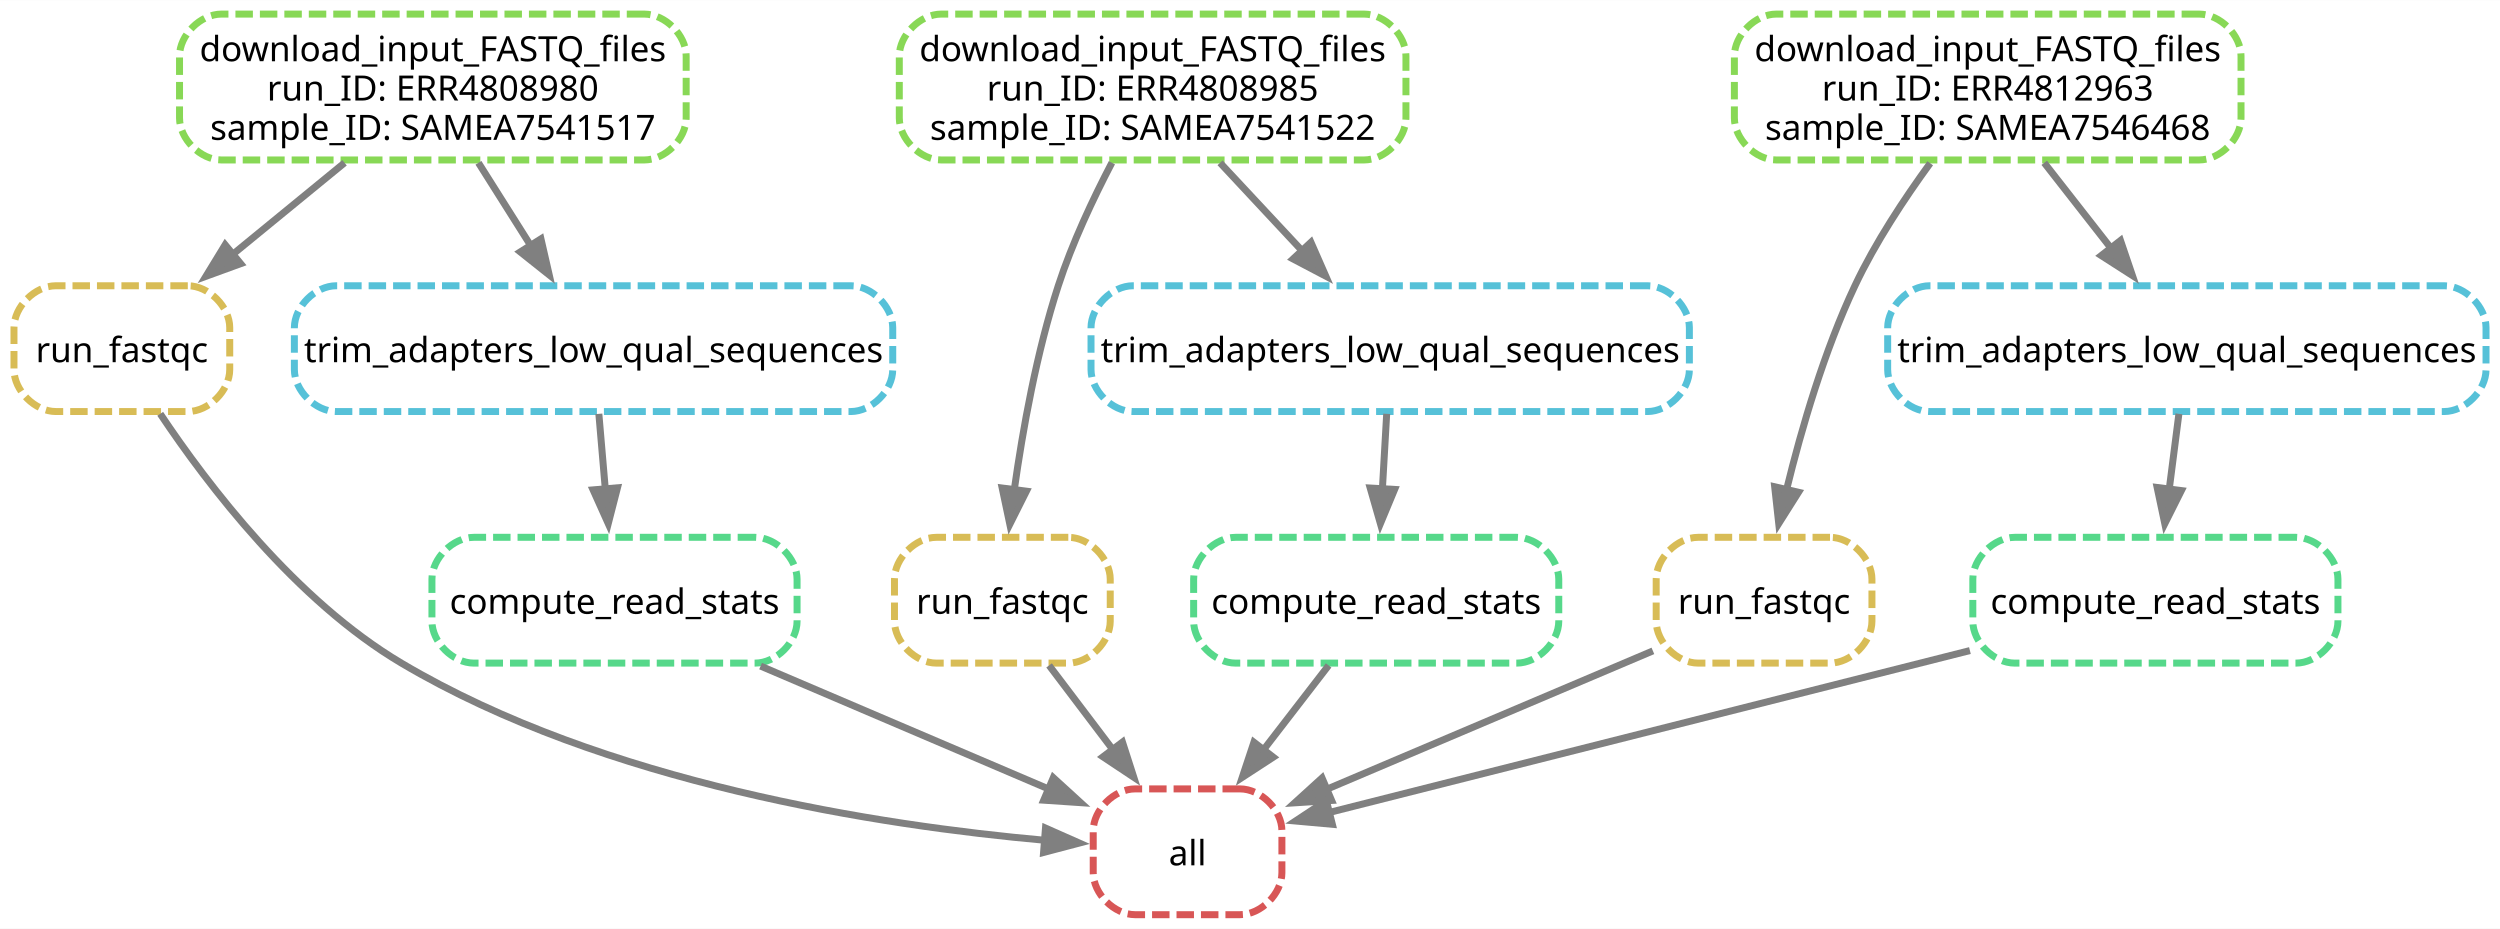
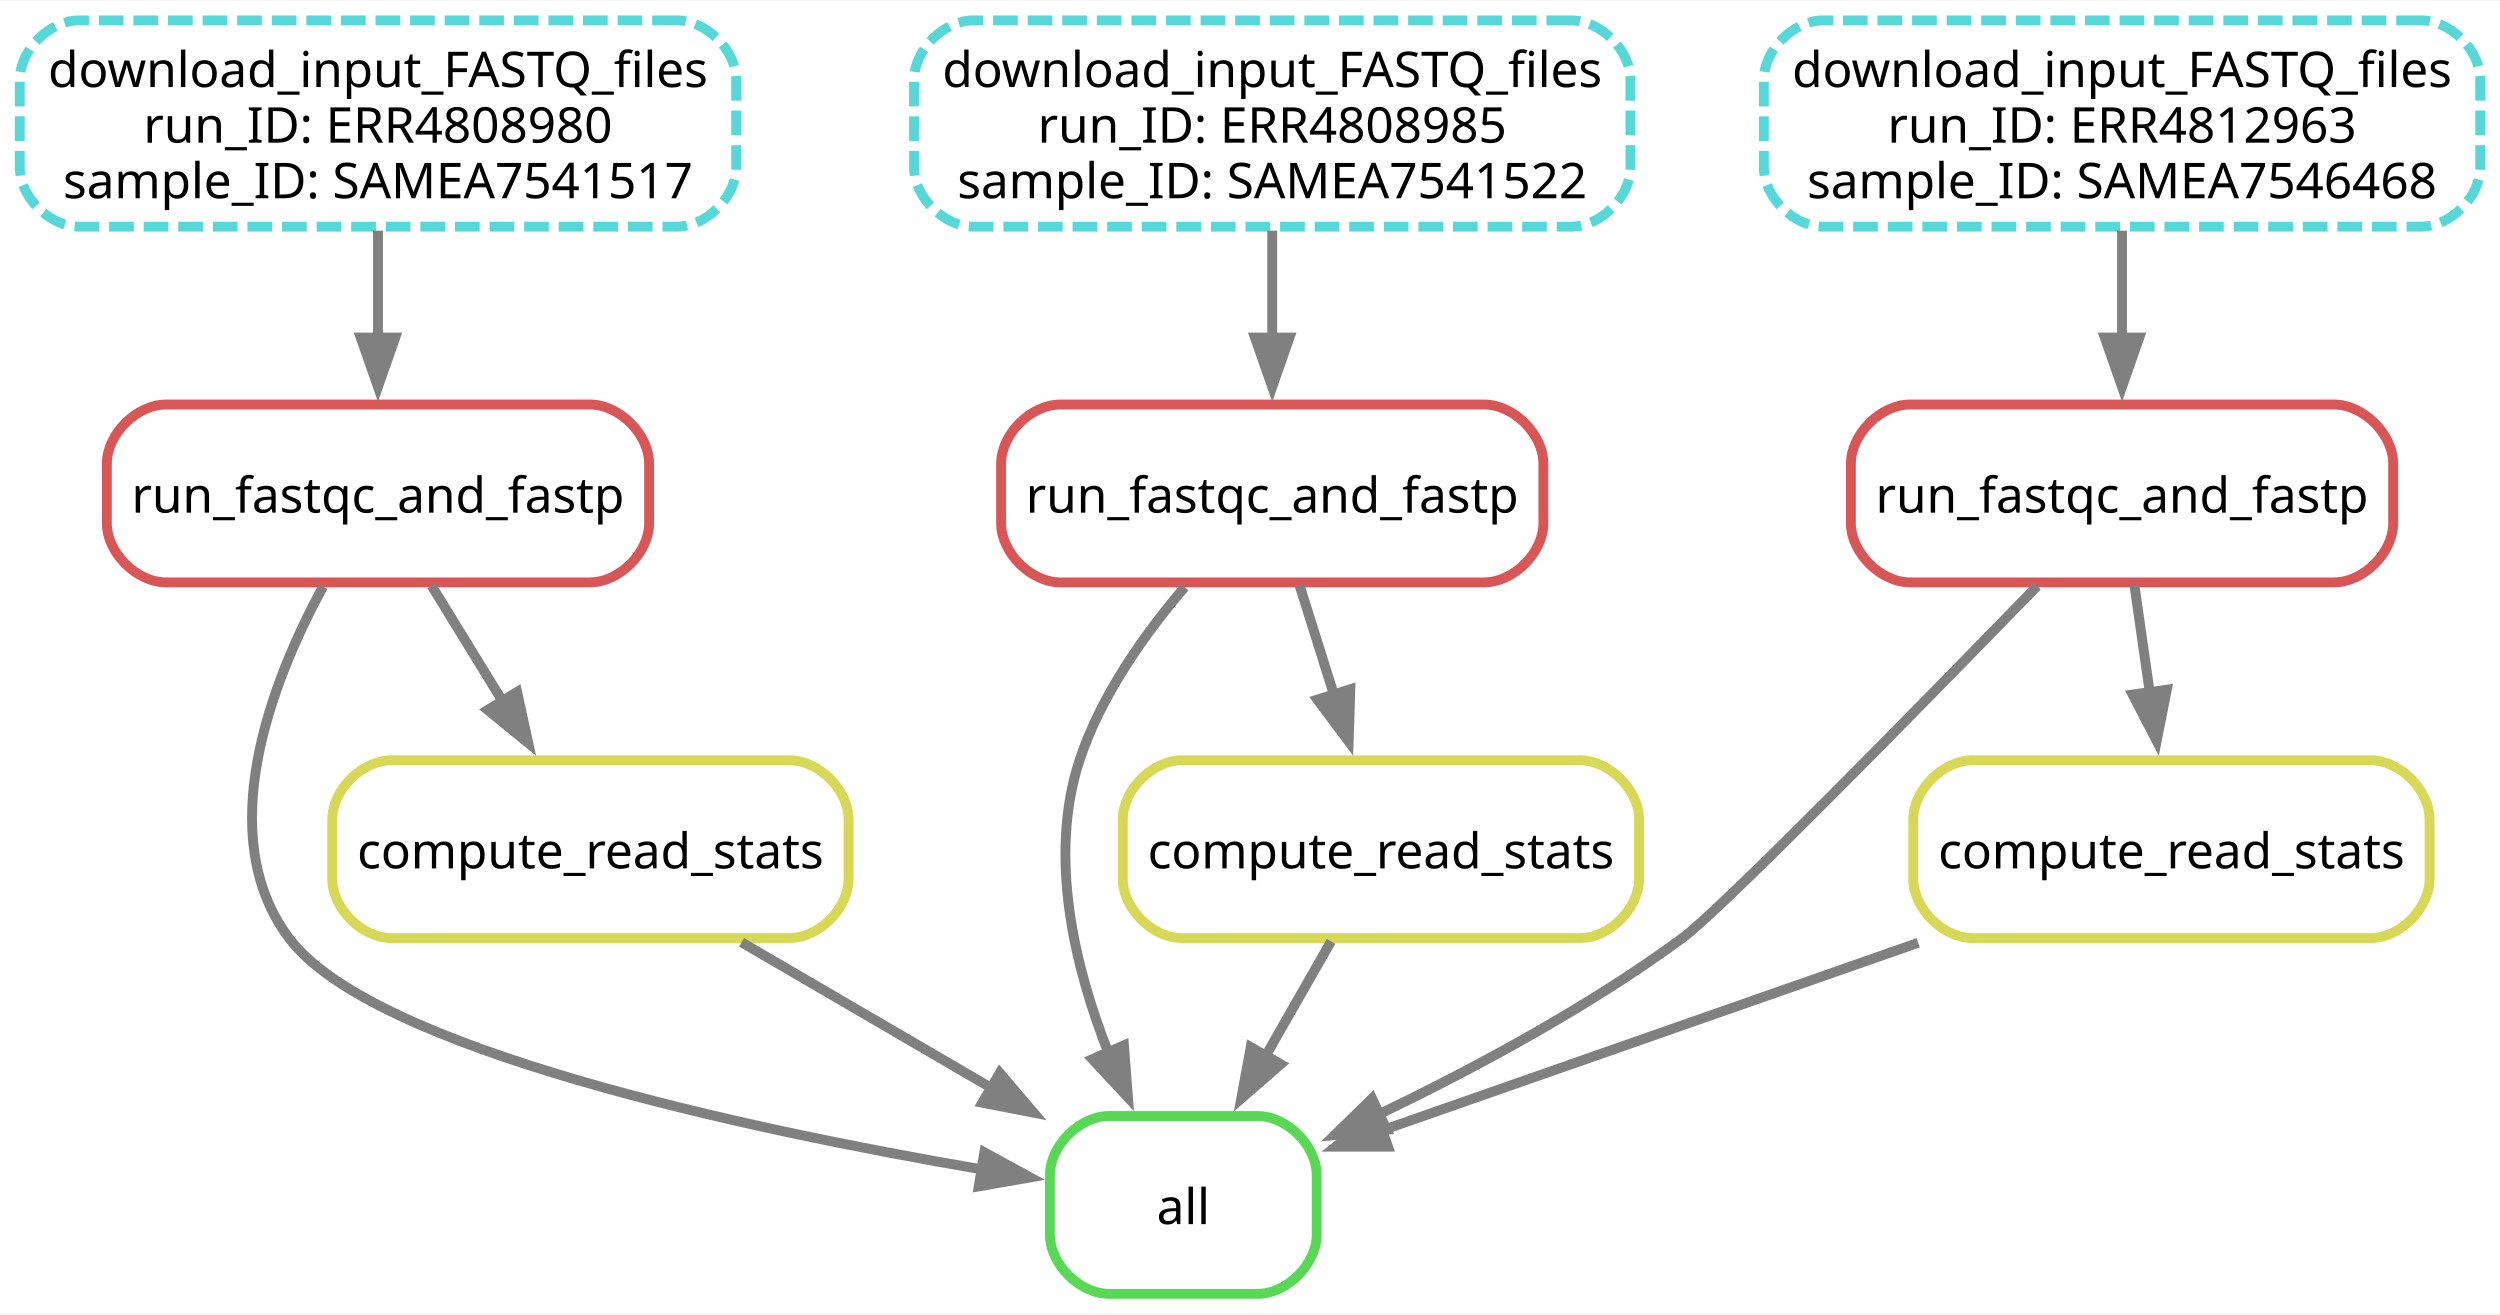
- <svg xmlns="http://www.w3.org/2000/svg" width="716pt" height="266pt" viewBox="0.00 0.00 715.50 265.75">
+ <svg xmlns="http://www.w3.org/2000/svg" width="506pt" height="266pt" viewBox="0.00 0.00 506.00 265.75">
  <g id="graph0" class="graph" transform="scale(1 1) rotate(0) translate(4 261.75)">
-     <polygon fill="white" stroke="none" points="-4,4 -4,-261.75 711.5,-261.75 711.5,4 -4,4" />
+     <polygon fill="white" stroke="none" points="-4,4 -4,-261.75 502,-261.75 502,4 -4,4" />
    <g id="node1" class="node">
-       <path fill="none" stroke="#d85656" stroke-width="2" stroke-dasharray="5,2" d="M350.88,-36C350.88,-36 320.88,-36 320.88,-36 314.88,-36 308.88,-30 308.88,-24 308.88,-24 308.88,-12 308.88,-12 308.88,-6 314.88,0 320.88,0 320.88,0 350.88,0 350.88,0 356.88,0 362.88,-6 362.88,-12 362.88,-12 362.88,-24 362.88,-24 362.88,-30 356.88,-36 350.88,-36" />
-       <text text-anchor="middle" x="335.88" y="-14.12" font-family="sans" font-size="10.00">all</text>
+       <path fill="none" stroke="#59d856" stroke-width="2" d="M250.5,-36C250.5,-36 220.5,-36 220.5,-36 214.5,-36 208.5,-30 208.5,-24 208.5,-24 208.5,-12 208.5,-12 208.5,-6 214.5,0 220.5,0 220.5,0 250.5,0 250.5,0 256.5,0 262.5,-6 262.5,-12 262.5,-12 262.5,-24 262.5,-24 262.5,-30 256.5,-36 250.5,-36" />
+       <text text-anchor="middle" x="235.5" y="-14.12" font-family="sans" font-size="10.00">all</text>
    </g>
    <g id="node2" class="node">
-       <path fill="none" stroke="#d8bc56" stroke-width="2" stroke-dasharray="5,2" d="M49.75,-180C49.75,-180 12,-180 12,-180 6,-180 0,-174 0,-168 0,-168 0,-156 0,-156 0,-150 6,-144 12,-144 12,-144 49.75,-144 49.75,-144 55.75,-144 61.75,-150 61.75,-156 61.75,-156 61.75,-168 61.75,-168 61.75,-174 55.75,-180 49.75,-180" />
-       <text text-anchor="middle" x="30.88" y="-158.12" font-family="sans" font-size="10.00">run_fastqc</text>
+       <path fill="none" stroke="#d85656" stroke-width="2" d="M115.38,-180C115.38,-180 29.62,-180 29.62,-180 23.62,-180 17.62,-174 17.62,-168 17.62,-168 17.62,-156 17.62,-156 17.62,-150 23.62,-144 29.62,-144 29.62,-144 115.38,-144 115.38,-144 121.38,-144 127.38,-150 127.38,-156 127.38,-156 127.38,-168 127.38,-168 127.38,-174 121.38,-180 115.38,-180" />
+       <text text-anchor="middle" x="72.5" y="-158.12" font-family="sans" font-size="10.00">run_fastqc_and_fastp</text>
    </g>
    <g id="edge1" class="edge">
-       <path fill="none" stroke="grey" stroke-width="2" d="M41.85,-143.35C55.48,-122.95 80.67,-89.9 110.88,-72 168.97,-37.57 247.92,-25.5 295.19,-21.28" />
-       <polygon fill="grey" stroke="grey" stroke-width="2" points="295.22,-24.79 304.91,-20.5 294.67,-17.81 295.22,-24.79" />
+       <path fill="none" stroke="grey" stroke-width="2" d="M61.38,-143.15C50.89,-123.77 38.9,-92.82 54.5,-72 71.32,-49.54 146.75,-33.4 194.76,-25.18" />
+       <polygon fill="grey" stroke="grey" stroke-width="2" points="195.23,-28.65 204.52,-23.57 194.09,-21.75 195.23,-28.65" />
+     </g>
+     <g id="node8" class="node">
+       <path fill="none" stroke="#d6d856" stroke-width="2" d="M155.75,-108C155.75,-108 75.25,-108 75.25,-108 69.25,-108 63.25,-102 63.25,-96 63.25,-96 63.25,-84 63.25,-84 63.25,-78 69.25,-72 75.25,-72 75.25,-72 155.75,-72 155.75,-72 161.75,-72 167.75,-78 167.75,-84 167.75,-84 167.75,-96 167.75,-96 167.75,-102 161.75,-108 155.75,-108" />
+       <text text-anchor="middle" x="115.5" y="-86.12" font-family="sans" font-size="10.00">compute_read_stats</text>
+     </g>
+     <g id="edge10" class="edge">
+       <path fill="none" stroke="grey" stroke-width="2" d="M83.35,-143.34C87.75,-136.18 92.94,-127.73 97.85,-119.73" />
+       <polygon fill="grey" stroke="grey" stroke-width="2" points="100.67,-121.83 102.92,-111.48 94.7,-118.17 100.67,-121.83" />
    </g>
    <g id="node3" class="node">
-       <path fill="none" stroke="#88d856" stroke-width="2" stroke-dasharray="5,2" d="M180.38,-257.75C180.38,-257.75 59.38,-257.75 59.38,-257.75 53.38,-257.75 47.38,-251.75 47.38,-245.75 47.38,-245.75 47.38,-228 47.38,-228 47.38,-222 53.38,-216 59.38,-216 59.38,-216 180.38,-216 180.38,-216 186.38,-216 192.38,-222 192.38,-228 192.38,-228 192.38,-245.75 192.38,-245.75 192.38,-251.75 186.38,-257.75 180.38,-257.75" />
-       <text text-anchor="middle" x="119.88" y="-244.25" font-family="sans" font-size="10.00">download_input_FASTQ_files</text>
-       <text text-anchor="middle" x="119.88" y="-233" font-family="sans" font-size="10.00">run_ID: ERR4808980</text>
-       <text text-anchor="middle" x="119.88" y="-221.75" font-family="sans" font-size="10.00">sample_ID: SAMEA7541517</text>
+       <path fill="none" stroke="#56d8d8" stroke-width="2" stroke-dasharray="5,2" d="M133,-257.75C133,-257.75 12,-257.75 12,-257.75 6,-257.75 0,-251.75 0,-245.75 0,-245.75 0,-228 0,-228 0,-222 6,-216 12,-216 12,-216 133,-216 133,-216 139,-216 145,-222 145,-228 145,-228 145,-245.75 145,-245.75 145,-251.75 139,-257.75 133,-257.75" />
+       <text text-anchor="middle" x="72.5" y="-244.25" font-family="sans" font-size="10.00">download_input_FASTQ_files</text>
+       <text text-anchor="middle" x="72.5" y="-233" font-family="sans" font-size="10.00">run_ID: ERR4808980</text>
+       <text text-anchor="middle" x="72.5" y="-221.75" font-family="sans" font-size="10.00">sample_ID: SAMEA7541517</text>
    </g>
    <g id="edge7" class="edge">
-       <path fill="none" stroke="grey" stroke-width="2" d="M94.61,-215.19C84.67,-207.04 73.13,-197.6 62.64,-189.01" />
-       <polygon fill="grey" stroke="grey" stroke-width="2" points="64.88,-186.32 54.92,-182.69 60.44,-191.73 64.88,-186.32" />
+       <path fill="none" stroke="grey" stroke-width="2" d="M72.5,-215.19C72.5,-208.43 72.5,-200.79 72.5,-193.47" />
+       <polygon fill="grey" stroke="grey" stroke-width="2" points="76,-193.56 72.5,-183.56 69,-193.56 76,-193.56" />
+     </g>
+     <g id="node4" class="node">
+       <path fill="none" stroke="#d85656" stroke-width="2" d="M296.38,-180C296.38,-180 210.62,-180 210.62,-180 204.62,-180 198.62,-174 198.62,-168 198.62,-168 198.62,-156 198.62,-156 198.62,-150 204.62,-144 210.62,-144 210.62,-144 296.38,-144 296.38,-144 302.38,-144 308.38,-150 308.38,-156 308.38,-156 308.38,-168 308.38,-168 308.38,-174 302.38,-180 296.38,-180" />
+       <text text-anchor="middle" x="253.5" y="-158.12" font-family="sans" font-size="10.00">run_fastqc_and_fastp</text>
+     </g>
+     <g id="edge2" class="edge">
+       <path fill="none" stroke="grey" stroke-width="2" d="M235.79,-143.05C227.61,-133.48 218.78,-121.03 214.5,-108 208.12,-88.58 213.47,-66.18 220.37,-48.71" />
+       <polygon fill="grey" stroke="grey" stroke-width="2" points="223.49,-50.31 224.3,-39.75 217.08,-47.5 223.49,-50.31" />
    </g>
    <g id="node9" class="node">
-       <path fill="none" stroke="#56c1d8" stroke-width="2" stroke-dasharray="5,2" d="M239.5,-180C239.5,-180 92.25,-180 92.25,-180 86.25,-180 80.25,-174 80.25,-168 80.25,-168 80.25,-156 80.25,-156 80.25,-150 86.25,-144 92.25,-144 92.25,-144 239.5,-144 239.5,-144 245.5,-144 251.5,-150 251.5,-156 251.5,-156 251.5,-168 251.5,-168 251.5,-174 245.5,-180 239.5,-180" />
-       <text text-anchor="middle" x="165.88" y="-158.12" font-family="sans" font-size="10.00">trim_adapters_low_qual_sequences</text>
+       <path fill="none" stroke="#d6d856" stroke-width="2" d="M315.75,-108C315.75,-108 235.25,-108 235.25,-108 229.25,-108 223.25,-102 223.25,-96 223.25,-96 223.25,-84 223.25,-84 223.25,-78 229.25,-72 235.25,-72 235.25,-72 315.75,-72 315.75,-72 321.75,-72 327.75,-78 327.75,-84 327.75,-84 327.75,-96 327.75,-96 327.75,-102 321.75,-108 315.75,-108" />
+       <text text-anchor="middle" x="275.5" y="-86.12" font-family="sans" font-size="10.00">compute_read_stats</text>
    </g>
    <g id="edge11" class="edge">
-       <path fill="none" stroke="grey" stroke-width="2" d="M132.93,-215.19C137.57,-207.84 142.88,-199.43 147.86,-191.54" />
-       <polygon fill="grey" stroke="grey" stroke-width="2" points="150.82,-193.42 153.19,-183.09 144.9,-189.68 150.82,-193.42" />
-     </g>
-     <g id="node4" class="node">
-       <path fill="none" stroke="#d8bc56" stroke-width="2" stroke-dasharray="5,2" d="M301.75,-108C301.75,-108 264,-108 264,-108 258,-108 252,-102 252,-96 252,-96 252,-84 252,-84 252,-78 258,-72 264,-72 264,-72 301.75,-72 301.75,-72 307.75,-72 313.75,-78 313.75,-84 313.75,-84 313.75,-96 313.75,-96 313.75,-102 307.75,-108 301.75,-108" />
-       <text text-anchor="middle" x="282.88" y="-86.12" font-family="sans" font-size="10.00">run_fastqc</text>
-     </g>
-     <g id="edge2" class="edge">
-       <path fill="none" stroke="grey" stroke-width="2" d="M296.25,-71.34C301.79,-64.01 308.36,-55.34 314.54,-47.18" />
-       <polygon fill="grey" stroke="grey" stroke-width="2" points="317.25,-49.4 320.49,-39.32 311.67,-45.18 317.25,-49.4" />
+       <path fill="none" stroke="grey" stroke-width="2" d="M259.05,-143.34C261.17,-136.59 263.65,-128.69 266.04,-121.11" />
+       <polygon fill="grey" stroke="grey" stroke-width="2" points="269.31,-122.38 268.97,-111.79 262.63,-120.28 269.31,-122.38" />
    </g>
    <g id="node5" class="node">
-       <path fill="none" stroke="#88d856" stroke-width="2" stroke-dasharray="5,2" d="M386.38,-257.75C386.38,-257.75 265.38,-257.75 265.38,-257.75 259.38,-257.75 253.38,-251.75 253.38,-245.75 253.38,-245.75 253.38,-228 253.38,-228 253.38,-222 259.38,-216 265.38,-216 265.38,-216 386.38,-216 386.38,-216 392.38,-216 398.38,-222 398.38,-228 398.38,-228 398.38,-245.75 398.38,-245.75 398.38,-251.75 392.38,-257.75 386.38,-257.75" />
-       <text text-anchor="middle" x="325.88" y="-244.25" font-family="sans" font-size="10.00">download_input_FASTQ_files</text>
-       <text text-anchor="middle" x="325.88" y="-233" font-family="sans" font-size="10.00">run_ID: ERR4808985</text>
-       <text text-anchor="middle" x="325.88" y="-221.75" font-family="sans" font-size="10.00">sample_ID: SAMEA7541522</text>
+       <path fill="none" stroke="#56d8d8" stroke-width="2" stroke-dasharray="5,2" d="M314,-257.75C314,-257.75 193,-257.75 193,-257.75 187,-257.75 181,-251.75 181,-245.75 181,-245.75 181,-228 181,-228 181,-222 187,-216 193,-216 193,-216 314,-216 314,-216 320,-216 326,-222 326,-228 326,-228 326,-245.75 326,-245.75 326,-251.75 320,-257.75 314,-257.75" />
+       <text text-anchor="middle" x="253.5" y="-244.25" font-family="sans" font-size="10.00">download_input_FASTQ_files</text>
+       <text text-anchor="middle" x="253.5" y="-233" font-family="sans" font-size="10.00">run_ID: ERR4808985</text>
+       <text text-anchor="middle" x="253.5" y="-221.75" font-family="sans" font-size="10.00">sample_ID: SAMEA7541522</text>
    </g>
    <g id="edge8" class="edge">
-       <path fill="none" stroke="grey" stroke-width="2" d="M314.22,-215.21C308.84,-204.91 302.8,-192.09 298.88,-180 292.71,-161.03 288.73,-138.97 286.28,-121.56" />
-       <polygon fill="grey" stroke="grey" stroke-width="2" points="289.76,-121.21 285.01,-111.74 282.82,-122.11 289.76,-121.21" />
-     </g>
-     <g id="node11" class="node">
-       <path fill="none" stroke="#56c1d8" stroke-width="2" stroke-dasharray="5,2" d="M467.5,-180C467.5,-180 320.25,-180 320.25,-180 314.25,-180 308.25,-174 308.25,-168 308.25,-168 308.25,-156 308.25,-156 308.25,-150 314.25,-144 320.25,-144 320.25,-144 467.5,-144 467.5,-144 473.5,-144 479.5,-150 479.5,-156 479.5,-156 479.5,-168 479.5,-168 479.5,-174 473.5,-180 467.5,-180" />
-       <text text-anchor="middle" x="393.88" y="-158.12" font-family="sans" font-size="10.00">trim_adapters_low_qual_sequences</text>
-     </g>
-     <g id="edge13" class="edge">
-       <path fill="none" stroke="grey" stroke-width="2" d="M345.18,-215.19C352.52,-207.32 360.99,-198.25 368.78,-189.89" />
-       <polygon fill="grey" stroke="grey" stroke-width="2" points="371.19,-192.44 375.45,-182.74 366.07,-187.67 371.19,-192.44" />
+       <path fill="none" stroke="grey" stroke-width="2" d="M253.5,-215.19C253.5,-208.43 253.5,-200.79 253.5,-193.47" />
+       <polygon fill="grey" stroke="grey" stroke-width="2" points="257,-193.56 253.5,-183.56 250,-193.56 257,-193.56" />
    </g>
    <g id="node6" class="node">
-       <path fill="none" stroke="#d8bc56" stroke-width="2" stroke-dasharray="5,2" d="M519.75,-108C519.75,-108 482,-108 482,-108 476,-108 470,-102 470,-96 470,-96 470,-84 470,-84 470,-78 476,-72 482,-72 482,-72 519.75,-72 519.75,-72 525.75,-72 531.75,-78 531.75,-84 531.75,-84 531.75,-96 531.75,-96 531.75,-102 525.75,-108 519.75,-108" />
-       <text text-anchor="middle" x="500.88" y="-86.12" font-family="sans" font-size="10.00">run_fastqc</text>
+       <path fill="none" stroke="#d85656" stroke-width="2" d="M468.38,-180C468.38,-180 382.62,-180 382.62,-180 376.62,-180 370.62,-174 370.62,-168 370.62,-168 370.62,-156 370.62,-156 370.62,-150 376.62,-144 382.62,-144 382.62,-144 468.38,-144 468.38,-144 474.38,-144 480.38,-150 480.38,-156 480.38,-156 480.38,-168 480.38,-168 480.38,-174 474.38,-180 468.38,-180" />
+       <text text-anchor="middle" x="425.5" y="-158.12" font-family="sans" font-size="10.00">run_fastqc_and_fastp</text>
    </g>
    <g id="edge3" class="edge">
-       <path fill="none" stroke="grey" stroke-width="2" d="M469.06,-75.5C442.35,-64.17 404.06,-47.93 375.39,-35.76" />
-       <polygon fill="grey" stroke="grey" stroke-width="2" points="377.11,-32.69 366.54,-32.01 374.37,-39.13 377.11,-32.69" />
+       <path fill="none" stroke="grey" stroke-width="2" d="M408.33,-143.26C384.75,-119 344.38,-77.8 336.5,-72 317.57,-58.07 294.48,-45.67 275.16,-36.37" />
+       <polygon fill="grey" stroke="grey" stroke-width="2" points="276.67,-33.21 266.13,-32.14 273.71,-39.55 276.67,-33.21" />
+     </g>
+     <g id="node10" class="node">
+       <path fill="none" stroke="#d6d856" stroke-width="2" d="M475.75,-108C475.75,-108 395.25,-108 395.25,-108 389.25,-108 383.25,-102 383.25,-96 383.25,-96 383.25,-84 383.25,-84 383.25,-78 389.25,-72 395.25,-72 395.25,-72 475.75,-72 475.75,-72 481.75,-72 487.75,-78 487.75,-84 487.75,-84 487.75,-96 487.75,-96 487.75,-102 481.75,-108 475.75,-108" />
+       <text text-anchor="middle" x="435.5" y="-86.12" font-family="sans" font-size="10.00">compute_read_stats</text>
+     </g>
+     <g id="edge12" class="edge">
+       <path fill="none" stroke="grey" stroke-width="2" d="M428.02,-143.34C428.96,-136.75 430.06,-129.08 431.12,-121.67" />
+       <polygon fill="grey" stroke="grey" stroke-width="2" points="434.57,-122.29 432.51,-111.9 427.64,-121.3 434.57,-122.29" />
    </g>
    <g id="node7" class="node">
-       <path fill="none" stroke="#88d856" stroke-width="2" stroke-dasharray="5,2" d="M625.38,-257.75C625.38,-257.75 504.38,-257.75 504.38,-257.75 498.38,-257.75 492.38,-251.75 492.38,-245.75 492.38,-245.75 492.38,-228 492.38,-228 492.38,-222 498.38,-216 504.38,-216 504.38,-216 625.38,-216 625.38,-216 631.38,-216 637.38,-222 637.38,-228 637.38,-228 637.38,-245.75 637.38,-245.75 637.38,-251.75 631.38,-257.75 625.38,-257.75" />
-       <text text-anchor="middle" x="564.88" y="-244.25" font-family="sans" font-size="10.00">download_input_FASTQ_files</text>
-       <text text-anchor="middle" x="564.88" y="-233" font-family="sans" font-size="10.00">run_ID: ERR4812963</text>
-       <text text-anchor="middle" x="564.88" y="-221.75" font-family="sans" font-size="10.00">sample_ID: SAMEA7546468</text>
+       <path fill="none" stroke="#56d8d8" stroke-width="2" stroke-dasharray="5,2" d="M486,-257.75C486,-257.75 365,-257.75 365,-257.75 359,-257.75 353,-251.75 353,-245.75 353,-245.75 353,-228 353,-228 353,-222 359,-216 365,-216 365,-216 486,-216 486,-216 492,-216 498,-222 498,-228 498,-228 498,-245.75 498,-245.75 498,-251.75 492,-257.75 486,-257.75" />
+       <text text-anchor="middle" x="425.5" y="-244.25" font-family="sans" font-size="10.00">download_input_FASTQ_files</text>
+       <text text-anchor="middle" x="425.5" y="-233" font-family="sans" font-size="10.00">run_ID: ERR4812963</text>
+       <text text-anchor="middle" x="425.5" y="-221.75" font-family="sans" font-size="10.00">sample_ID: SAMEA7546468</text>
    </g>
    <g id="edge9" class="edge">
-       <path fill="none" stroke="grey" stroke-width="2" d="M548.42,-215.06C541.03,-204.93 532.68,-192.31 526.88,-180 518.11,-161.41 511.62,-139.23 507.32,-121.66" />
-       <polygon fill="grey" stroke="grey" stroke-width="2" points="510.73,-120.89 505.07,-111.94 503.91,-122.47 510.73,-120.89" />
-     </g>
-     <g id="node13" class="node">
-       <path fill="none" stroke="#56c1d8" stroke-width="2" stroke-dasharray="5,2" d="M695.5,-180C695.5,-180 548.25,-180 548.25,-180 542.25,-180 536.25,-174 536.25,-168 536.25,-168 536.25,-156 536.25,-156 536.25,-150 542.25,-144 548.25,-144 548.25,-144 695.5,-144 695.5,-144 701.5,-144 707.5,-150 707.5,-156 707.5,-156 707.5,-168 707.5,-168 707.5,-174 701.5,-180 695.5,-180" />
-       <text text-anchor="middle" x="621.88" y="-158.12" font-family="sans" font-size="10.00">trim_adapters_low_qual_sequences</text>
-     </g>
-     <g id="edge15" class="edge">
-       <path fill="none" stroke="grey" stroke-width="2" d="M581.06,-215.19C587.01,-207.58 593.84,-198.84 600.2,-190.71" />
-       <polygon fill="grey" stroke="grey" stroke-width="2" points="602.89,-192.95 606.3,-182.92 597.38,-188.64 602.89,-192.95" />
-     </g>
-     <g id="node8" class="node">
-       <path fill="none" stroke="#56d88a" stroke-width="2" stroke-dasharray="5,2" d="M212.12,-108C212.12,-108 131.62,-108 131.62,-108 125.62,-108 119.62,-102 119.62,-96 119.62,-96 119.62,-84 119.62,-84 119.62,-78 125.62,-72 131.62,-72 131.62,-72 212.12,-72 212.12,-72 218.12,-72 224.12,-78 224.12,-84 224.12,-84 224.12,-96 224.12,-96 224.12,-102 218.12,-108 212.12,-108" />
-       <text text-anchor="middle" x="171.88" y="-86.12" font-family="sans" font-size="10.00">compute_read_stats</text>
+       <path fill="none" stroke="grey" stroke-width="2" d="M425.5,-215.19C425.5,-208.43 425.5,-200.79 425.5,-193.47" />
+       <polygon fill="grey" stroke="grey" stroke-width="2" points="429,-193.56 425.5,-183.56 422,-193.56 429,-193.56" />
    </g>
    <g id="edge4" class="edge">
-       <path fill="none" stroke="grey" stroke-width="2" d="M213.68,-71.15C239.01,-60.34 271.14,-46.63 296.09,-35.98" />
-       <polygon fill="grey" stroke="grey" stroke-width="2" points="297.45,-39.21 305.28,-32.06 294.71,-32.77 297.45,-39.21" />
-     </g>
-     <g id="edge10" class="edge">
-       <path fill="none" stroke="grey" stroke-width="2" d="M167.39,-143.34C167.95,-136.75 168.61,-129.08 169.25,-121.67" />
-       <polygon fill="grey" stroke="grey" stroke-width="2" points="172.72,-122.18 170.08,-111.92 165.74,-121.58 172.72,-122.18" />
-     </g>
-     <g id="node10" class="node">
-       <path fill="none" stroke="#56d88a" stroke-width="2" stroke-dasharray="5,2" d="M430.12,-108C430.12,-108 349.62,-108 349.62,-108 343.62,-108 337.62,-102 337.62,-96 337.62,-96 337.62,-84 337.62,-84 337.62,-78 343.62,-72 349.62,-72 349.62,-72 430.12,-72 430.12,-72 436.12,-72 442.12,-78 442.12,-84 442.12,-84 442.12,-96 442.12,-96 442.12,-102 436.12,-108 430.12,-108" />
-       <text text-anchor="middle" x="389.88" y="-86.12" font-family="sans" font-size="10.00">compute_read_stats</text>
+       <path fill="none" stroke="grey" stroke-width="2" d="M146.09,-71.15C161.55,-62.14 180.47,-51.1 196.92,-41.51" />
+       <polygon fill="grey" stroke="grey" stroke-width="2" points="198.35,-44.72 205.22,-36.66 194.82,-38.68 198.35,-44.72" />
    </g>
    <g id="edge5" class="edge">
-       <path fill="none" stroke="grey" stroke-width="2" d="M376.25,-71.34C370.6,-64.01 363.91,-55.34 357.61,-47.18" />
-       <polygon fill="grey" stroke="grey" stroke-width="2" points="360.41,-45.08 351.53,-39.3 354.87,-49.35 360.41,-45.08" />
-     </g>
-     <g id="edge12" class="edge">
-       <path fill="none" stroke="grey" stroke-width="2" d="M392.87,-143.34C392.49,-136.75 392.05,-129.08 391.63,-121.67" />
-       <polygon fill="grey" stroke="grey" stroke-width="2" points="395.14,-121.71 391.07,-111.92 388.15,-122.11 395.14,-121.71" />
-     </g>
-     <g id="node12" class="node">
-       <path fill="none" stroke="#56d88a" stroke-width="2" stroke-dasharray="5,2" d="M653.12,-108C653.12,-108 572.62,-108 572.62,-108 566.62,-108 560.62,-102 560.62,-96 560.62,-96 560.62,-84 560.62,-84 560.62,-78 566.62,-72 572.62,-72 572.62,-72 653.12,-72 653.12,-72 659.12,-72 665.12,-78 665.12,-84 665.12,-84 665.12,-96 665.12,-96 665.12,-102 659.12,-108 653.12,-108" />
-       <text text-anchor="middle" x="612.88" y="-86.12" font-family="sans" font-size="10.00">compute_read_stats</text>
+       <path fill="none" stroke="grey" stroke-width="2" d="M265.41,-71.34C261.36,-64.26 256.6,-55.92 252.07,-48" />
+       <polygon fill="grey" stroke="grey" stroke-width="2" points="255.23,-46.48 247.23,-39.53 249.15,-49.95 255.23,-46.48" />
    </g>
    <g id="edge6" class="edge">
-       <path fill="none" stroke="grey" stroke-width="2" d="M559.79,-75.59C506.26,-62.06 424.8,-41.47 376.3,-29.22" />
-       <polygon fill="grey" stroke="grey" stroke-width="2" points="377.32,-25.86 366.77,-26.81 375.61,-32.65 377.32,-25.86" />
-     </g>
-     <g id="edge14" class="edge">
-       <path fill="none" stroke="grey" stroke-width="2" d="M619.6,-143.34C618.76,-136.75 617.77,-129.08 616.82,-121.67" />
-       <polygon fill="grey" stroke="grey" stroke-width="2" points="620.31,-121.38 615.56,-111.9 613.37,-122.27 620.31,-121.38" />
+       <path fill="none" stroke="grey" stroke-width="2" d="M384.25,-71.06C350.48,-59.24 306.89,-43.99 275.64,-33.05" />
+       <polygon fill="grey" stroke="grey" stroke-width="2" points="276.93,-29.79 266.34,-29.79 274.62,-36.4 276.93,-29.79" />
    </g>
  </g>
</svg>
